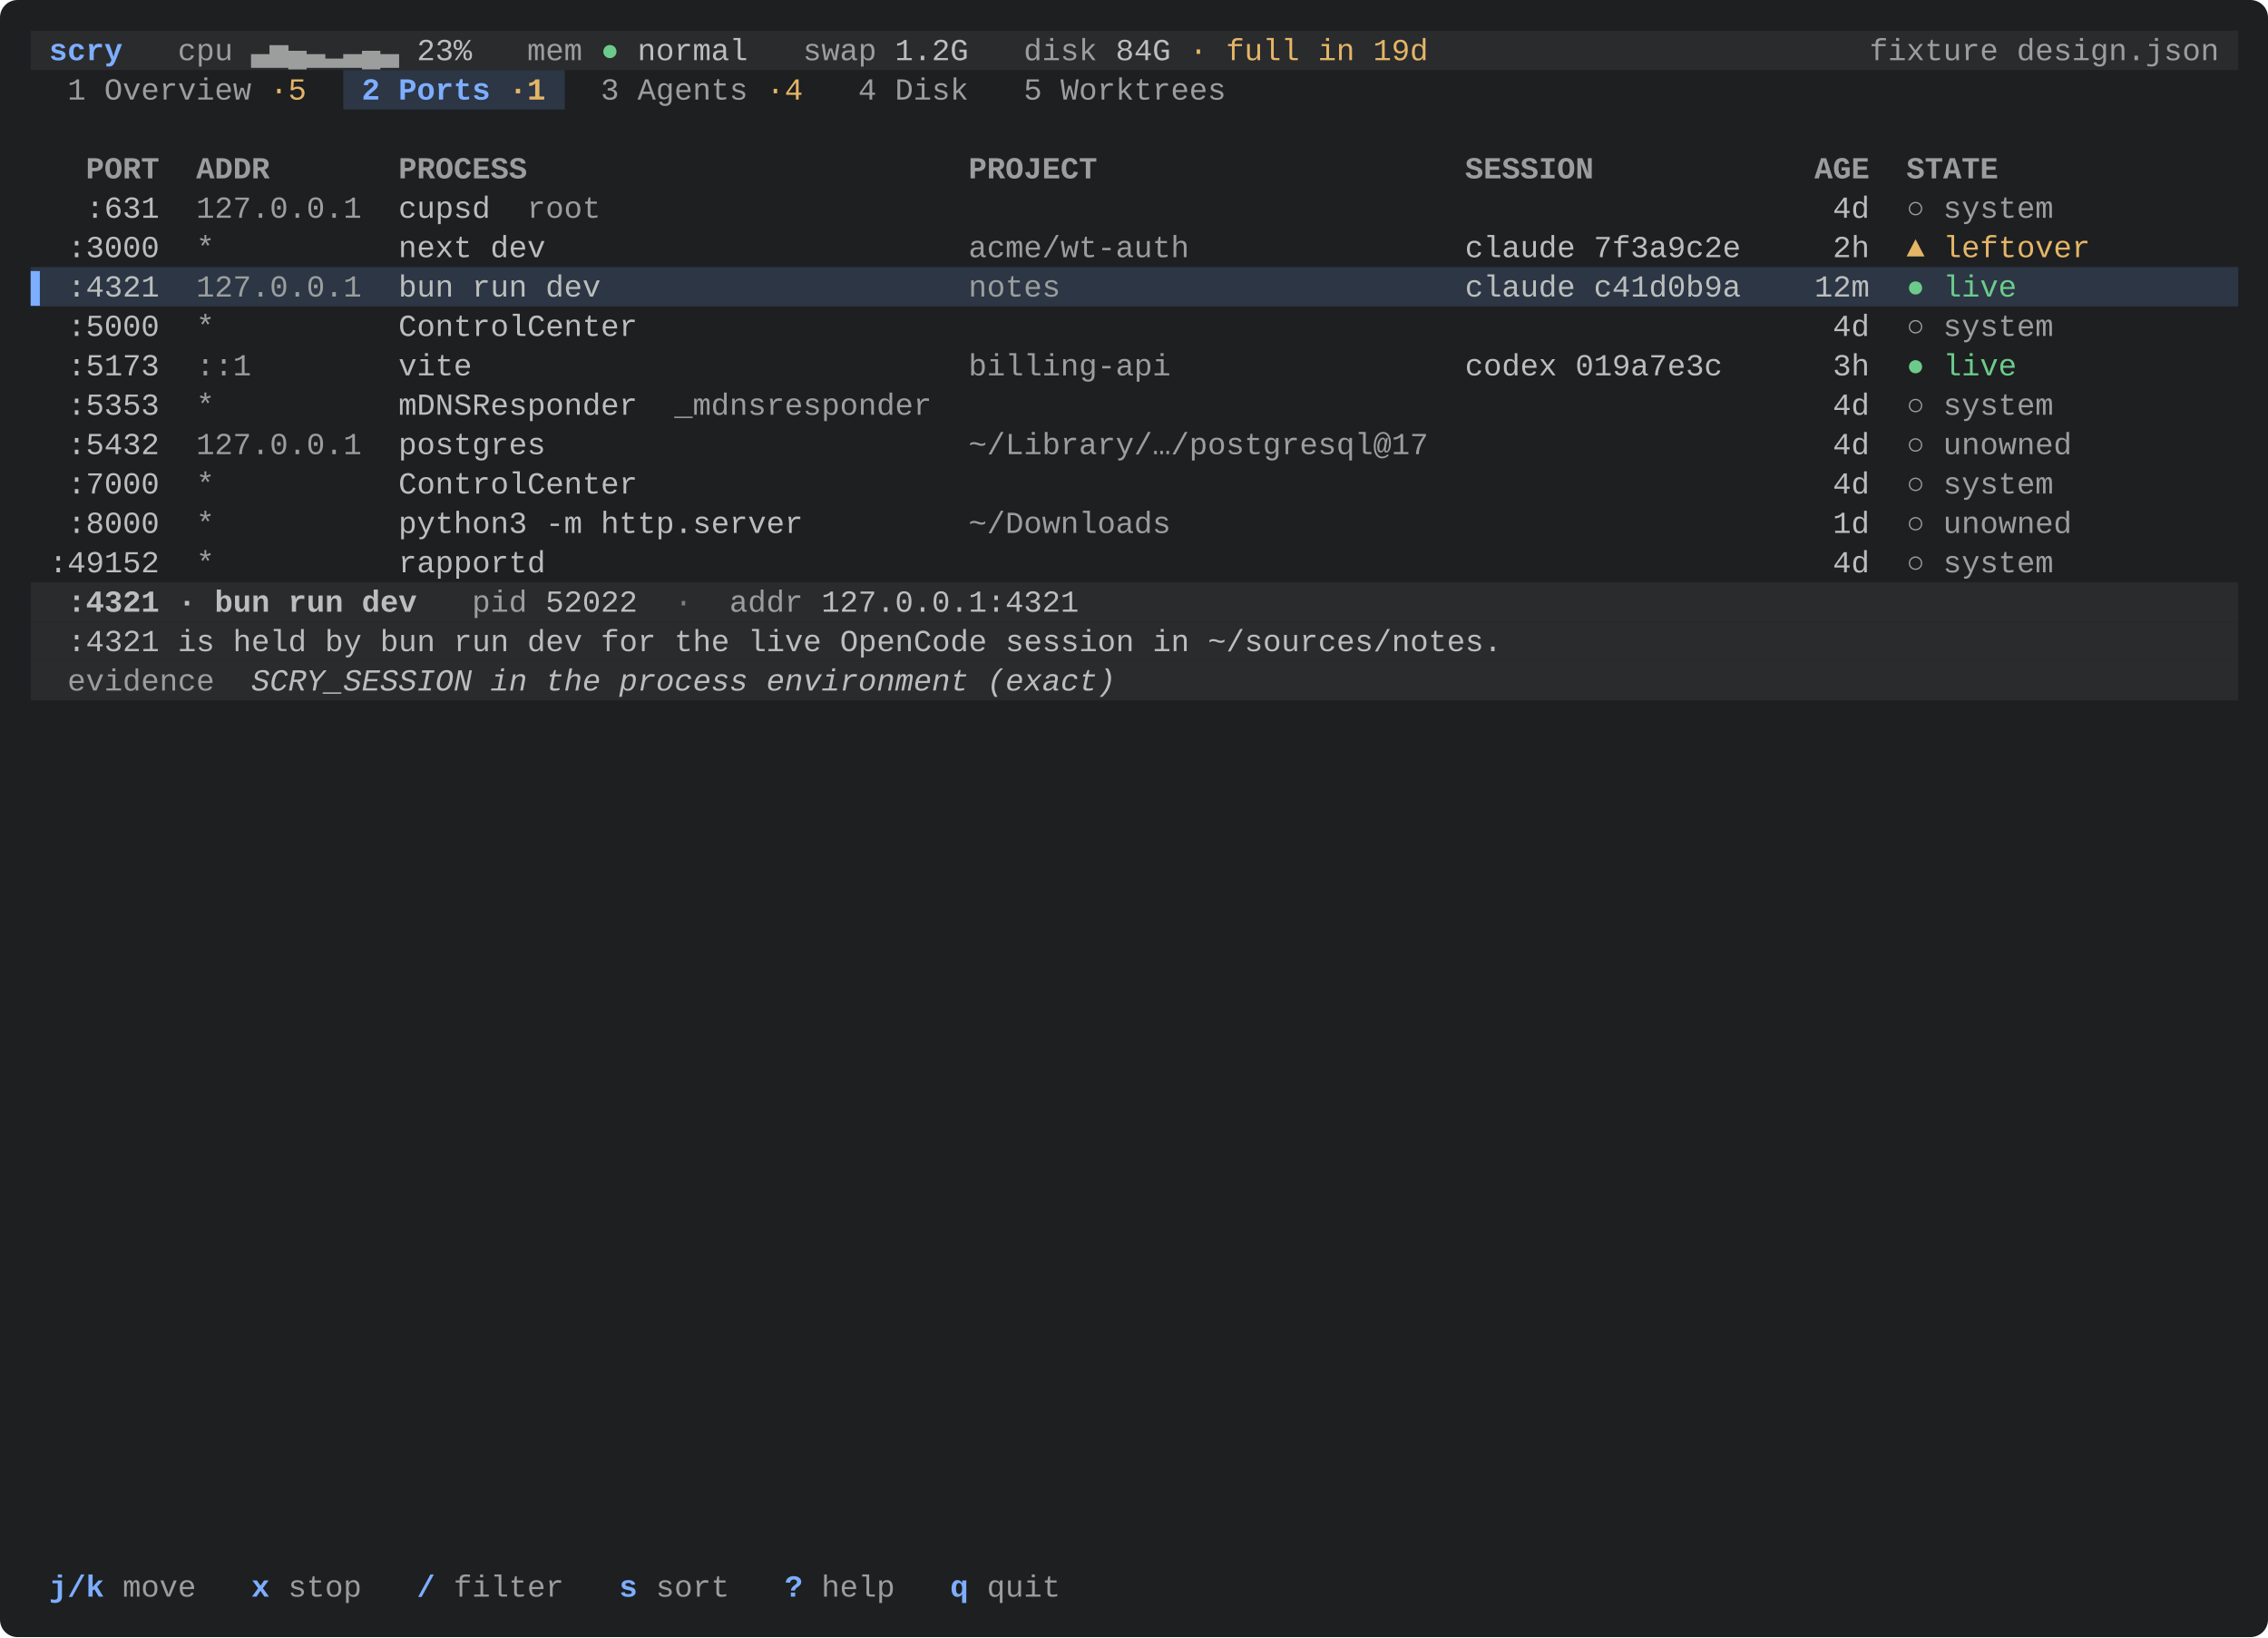
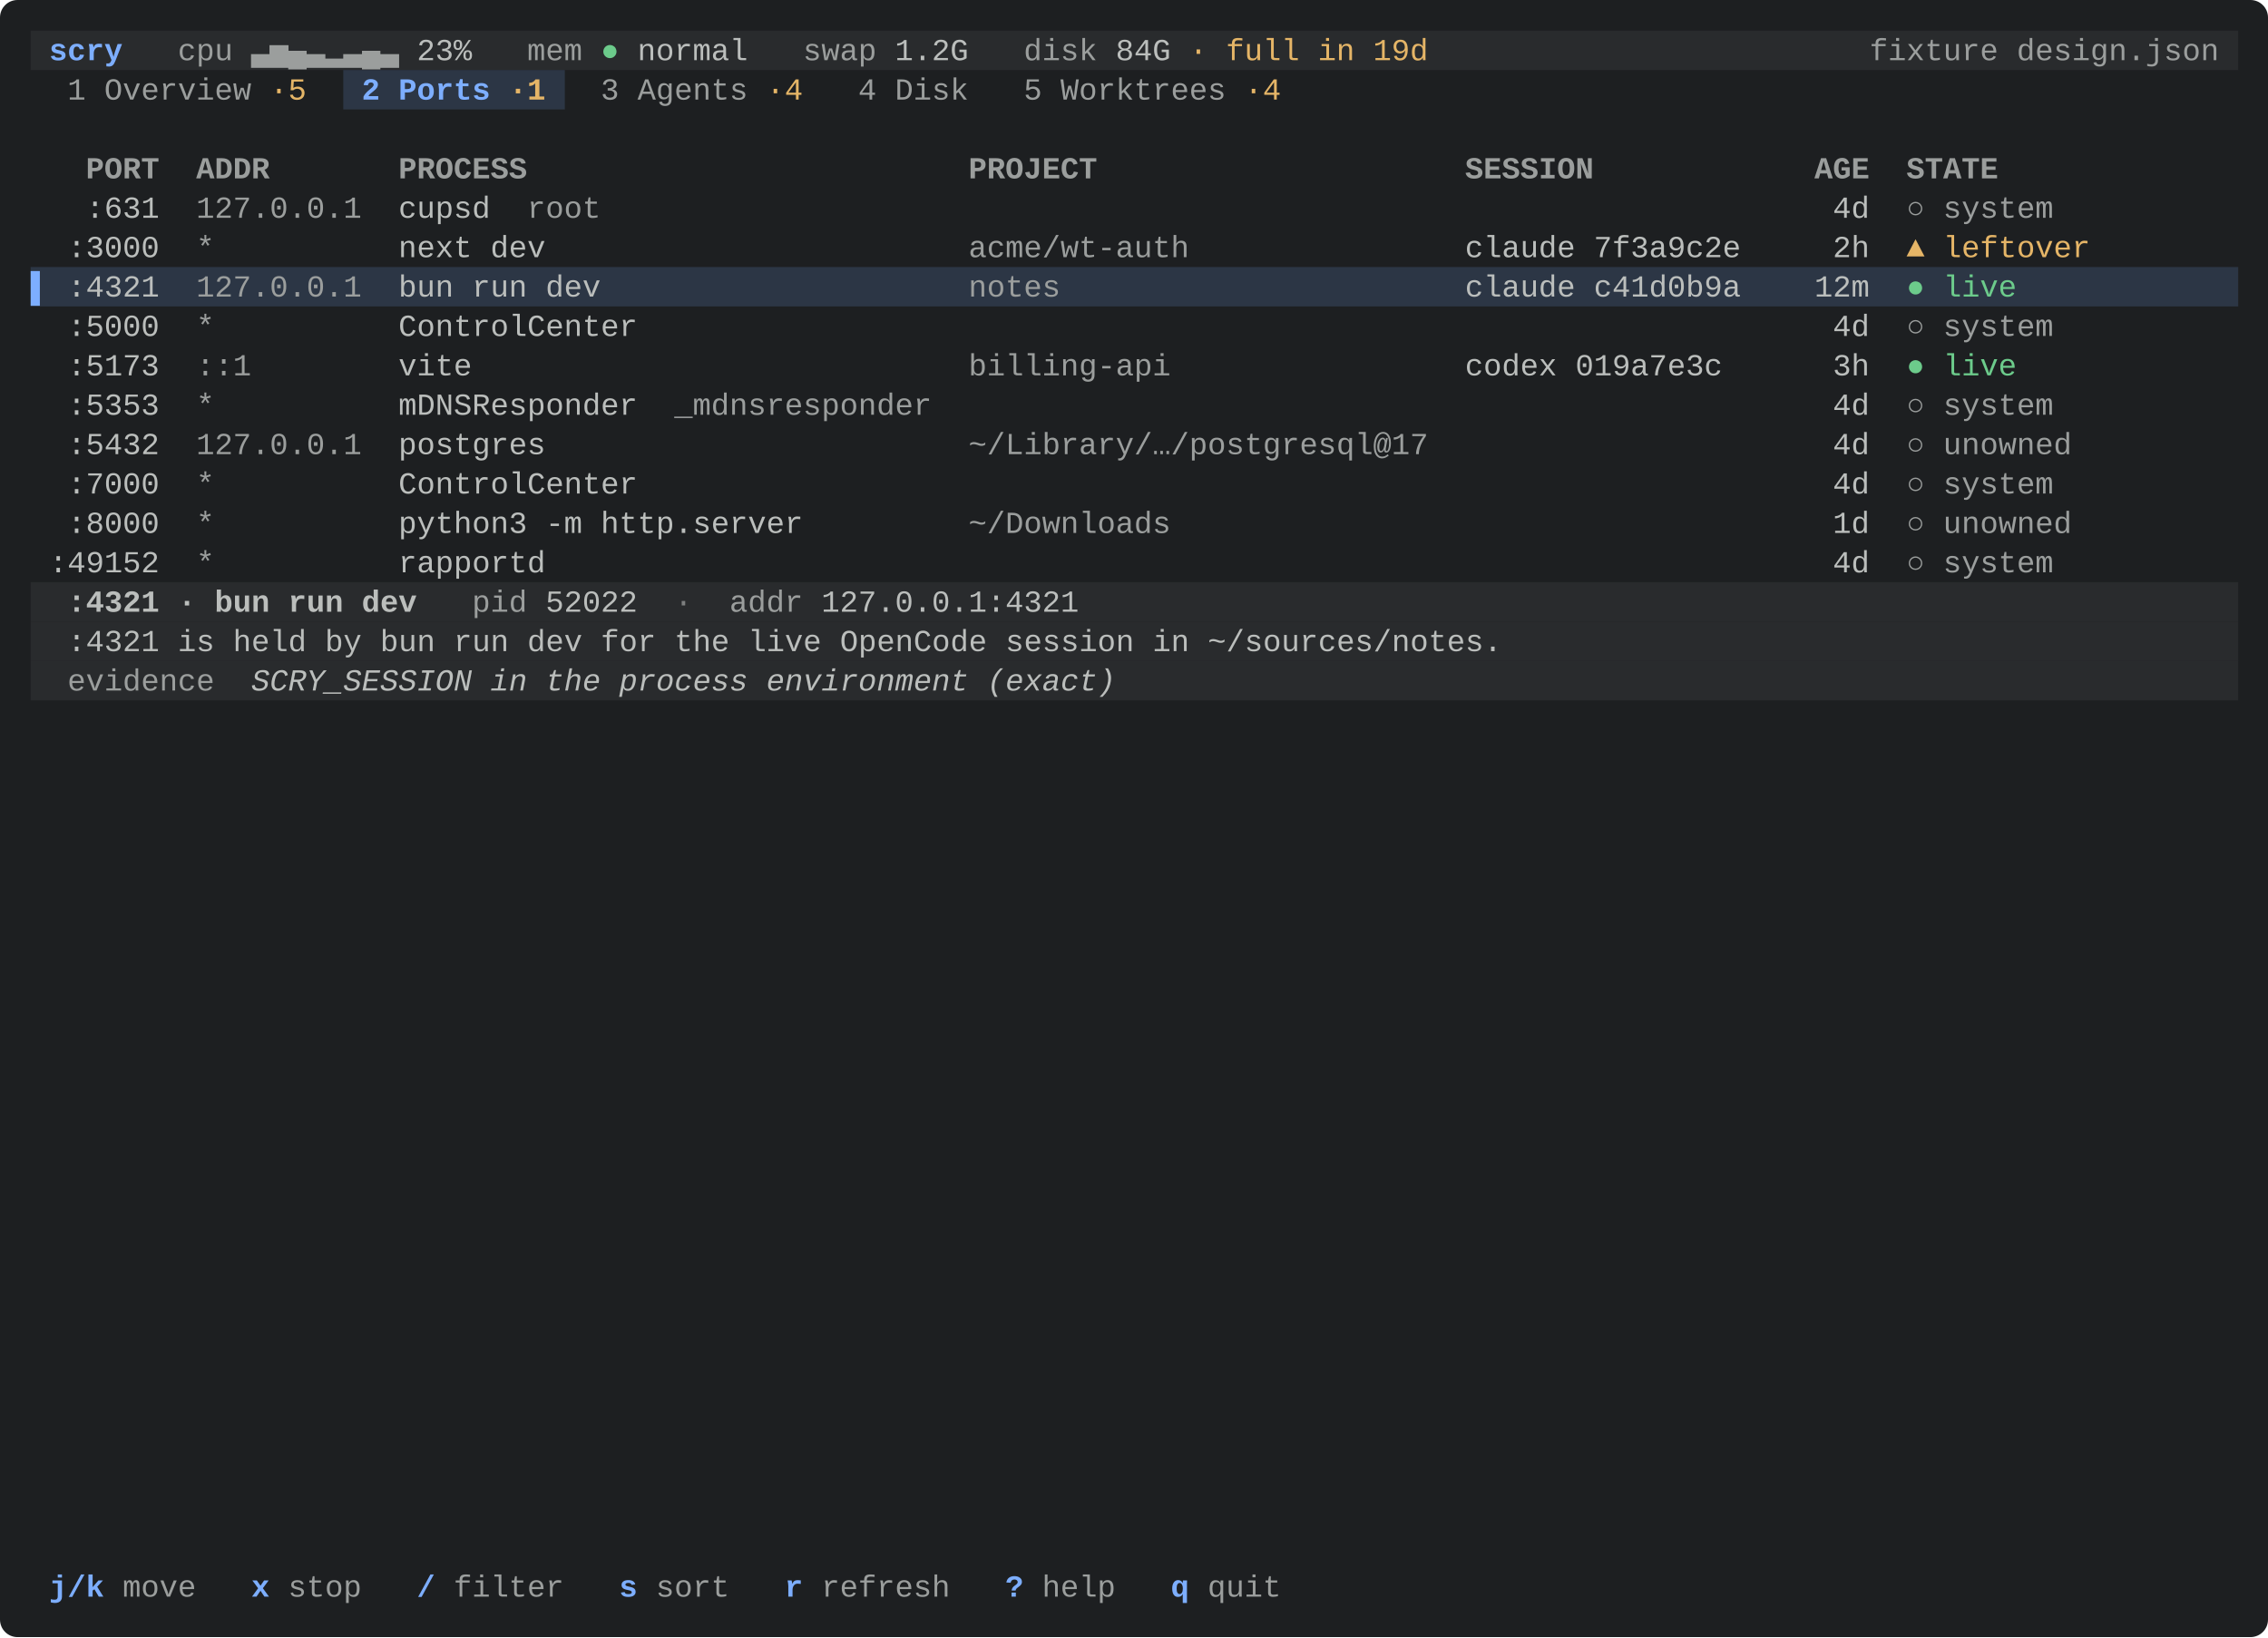
<svg xmlns="http://www.w3.org/2000/svg" width="1036" height="748" viewBox="0 0 1036 748">
  <style>text{font-family:ui-monospace,SFMono-Regular,"SF Mono",Menlo,Consolas,"Liberation Mono","DejaVu Sans Mono",monospace;font-size:14px;white-space:pre}</style>
  <rect width="1036" height="748" rx="8" fill="#1d1f21" />
  <g transform="translate(14 14)">
    <rect x="0.0" y="0" width="1008.4" height="18" fill="#292b2d" />
    <text x="8.4" y="13.5" fill="#7daeff" textLength="33.6" lengthAdjust="spacingAndGlyphs" xml:space="preserve" font-weight="700">scry</text>
    <text x="67.2" y="13.5" fill="#9b9e9d" textLength="100.8" lengthAdjust="spacingAndGlyphs" xml:space="preserve">cpu ▃▅▄▃▂▃▄▃</text>
    <text x="176.4" y="13.5" fill="#bbbebc" textLength="25.2" lengthAdjust="spacingAndGlyphs" xml:space="preserve">23%</text>
    <text x="226.8" y="13.5" fill="#9b9e9d" textLength="25.2" lengthAdjust="spacingAndGlyphs" xml:space="preserve">mem</text>
    <text x="260.4" y="13.5" fill="#6ccb8b" textLength="8.4" lengthAdjust="spacingAndGlyphs" xml:space="preserve">●</text>
    <text x="277.2" y="13.5" fill="#bbbebc" textLength="50.4" lengthAdjust="spacingAndGlyphs" xml:space="preserve">normal</text>
    <text x="352.8" y="13.5" fill="#9b9e9d" textLength="33.6" lengthAdjust="spacingAndGlyphs" xml:space="preserve">swap</text>
    <text x="394.8" y="13.5" fill="#bbbebc" textLength="33.6" lengthAdjust="spacingAndGlyphs" xml:space="preserve">1.2G</text>
    <text x="453.6" y="13.5" fill="#9b9e9d" textLength="33.6" lengthAdjust="spacingAndGlyphs" xml:space="preserve">disk</text>
    <text x="495.6" y="13.5" fill="#bbbebc" textLength="25.2" lengthAdjust="spacingAndGlyphs" xml:space="preserve">84G</text>
    <text x="529.2" y="13.5" fill="#e5b567" textLength="109.2" lengthAdjust="spacingAndGlyphs" xml:space="preserve">· full in 19d</text>
    <text x="840.0" y="13.5" fill="#9b9e9d" textLength="159.6" lengthAdjust="spacingAndGlyphs" xml:space="preserve">fixture design.json</text>
    <rect x="142.8" y="18" width="101.2" height="18" fill="#2c3645" />
    <text x="16.8" y="31.5" fill="#9b9e9d" textLength="84.0" lengthAdjust="spacingAndGlyphs" xml:space="preserve">1 Overview</text>
    <text x="109.2" y="31.5" fill="#e5b567" textLength="16.8" lengthAdjust="spacingAndGlyphs" xml:space="preserve">·5</text>
    <text x="151.2" y="31.5" fill="#7daeff" textLength="58.8" lengthAdjust="spacingAndGlyphs" xml:space="preserve" font-weight="700">2 Ports</text>
    <text x="218.4" y="31.5" fill="#e5b567" textLength="16.8" lengthAdjust="spacingAndGlyphs" xml:space="preserve" font-weight="700">·1</text>
    <text x="260.4" y="31.5" fill="#9b9e9d" textLength="67.2" lengthAdjust="spacingAndGlyphs" xml:space="preserve">3 Agents</text>
    <text x="336.0" y="31.5" fill="#e5b567" textLength="16.8" lengthAdjust="spacingAndGlyphs" xml:space="preserve">·4</text>
    <text x="378.0" y="31.5" fill="#9b9e9d" textLength="50.4" lengthAdjust="spacingAndGlyphs" xml:space="preserve">4 Disk</text>
    <text x="453.6" y="31.5" fill="#9b9e9d" textLength="92.4" lengthAdjust="spacingAndGlyphs" xml:space="preserve">5 Worktrees</text>
+     <text x="554.4" y="31.5" fill="#e5b567" textLength="16.8" lengthAdjust="spacingAndGlyphs" xml:space="preserve">·4</text>
    <text x="25.2" y="67.5" fill="#9b9e9d" textLength="33.6" lengthAdjust="spacingAndGlyphs" xml:space="preserve" font-weight="700">PORT</text>
    <text x="75.6" y="67.5" fill="#9b9e9d" textLength="33.6" lengthAdjust="spacingAndGlyphs" xml:space="preserve" font-weight="700">ADDR</text>
    <text x="168.0" y="67.5" fill="#9b9e9d" textLength="58.8" lengthAdjust="spacingAndGlyphs" xml:space="preserve" font-weight="700">PROCESS</text>
    <text x="428.4" y="67.5" fill="#9b9e9d" textLength="58.8" lengthAdjust="spacingAndGlyphs" xml:space="preserve" font-weight="700">PROJECT</text>
    <text x="655.2" y="67.5" fill="#9b9e9d" textLength="58.8" lengthAdjust="spacingAndGlyphs" xml:space="preserve" font-weight="700">SESSION</text>
    <text x="814.8" y="67.5" fill="#9b9e9d" textLength="25.2" lengthAdjust="spacingAndGlyphs" xml:space="preserve" font-weight="700">AGE</text>
    <text x="856.8" y="67.5" fill="#9b9e9d" textLength="42.0" lengthAdjust="spacingAndGlyphs" xml:space="preserve" font-weight="700">STATE</text>
    <text x="25.2" y="85.5" fill="#bbbebc" textLength="33.6" lengthAdjust="spacingAndGlyphs" xml:space="preserve">:631</text>
    <text x="75.6" y="85.5" fill="#9b9e9d" textLength="75.6" lengthAdjust="spacingAndGlyphs" xml:space="preserve">127.0.0.1</text>
    <text x="168.0" y="85.5" fill="#bbbebc" textLength="42.0" lengthAdjust="spacingAndGlyphs" xml:space="preserve">cupsd</text>
    <text x="226.8" y="85.5" fill="#9b9e9d" textLength="33.6" lengthAdjust="spacingAndGlyphs" xml:space="preserve">root</text>
    <text x="823.2" y="85.5" fill="#bbbebc" textLength="16.8" lengthAdjust="spacingAndGlyphs" xml:space="preserve">4d</text>
    <text x="856.8" y="85.5" fill="#9b9e9d" textLength="67.2" lengthAdjust="spacingAndGlyphs" xml:space="preserve">○ system</text>
    <text x="16.8" y="103.5" fill="#bbbebc" textLength="42.0" lengthAdjust="spacingAndGlyphs" xml:space="preserve">:3000</text>
    <text x="75.6" y="103.5" fill="#9b9e9d" textLength="8.4" lengthAdjust="spacingAndGlyphs" xml:space="preserve">*</text>
    <text x="168.0" y="103.5" fill="#bbbebc" textLength="67.2" lengthAdjust="spacingAndGlyphs" xml:space="preserve">next dev</text>
    <text x="428.4" y="103.5" fill="#9b9e9d" textLength="100.8" lengthAdjust="spacingAndGlyphs" xml:space="preserve">acme/wt-auth</text>
    <text x="655.2" y="103.5" fill="#bbbebc" textLength="126.0" lengthAdjust="spacingAndGlyphs" xml:space="preserve">claude 7f3a9c2e</text>
    <text x="823.2" y="103.5" fill="#bbbebc" textLength="16.8" lengthAdjust="spacingAndGlyphs" xml:space="preserve">2h</text>
    <text x="856.8" y="103.5" fill="#e5b567" textLength="84.0" lengthAdjust="spacingAndGlyphs" xml:space="preserve">▲ leftover</text>
    <rect x="0.0" y="108" width="1008.4" height="18" fill="#2c3645" />
    <text x="0.0" y="121.5" fill="#7daeff" textLength="8.4" lengthAdjust="spacingAndGlyphs" xml:space="preserve">▌</text>
    <text x="16.8" y="121.5" fill="#bbbebc" textLength="42.0" lengthAdjust="spacingAndGlyphs" xml:space="preserve">:4321</text>
    <text x="75.6" y="121.5" fill="#9b9e9d" textLength="75.6" lengthAdjust="spacingAndGlyphs" xml:space="preserve">127.0.0.1</text>
    <text x="168.0" y="121.5" fill="#bbbebc" textLength="92.4" lengthAdjust="spacingAndGlyphs" xml:space="preserve">bun run dev</text>
    <text x="428.4" y="121.5" fill="#9b9e9d" textLength="42.0" lengthAdjust="spacingAndGlyphs" xml:space="preserve">notes</text>
    <text x="655.2" y="121.5" fill="#bbbebc" textLength="126.0" lengthAdjust="spacingAndGlyphs" xml:space="preserve">claude c41d0b9a</text>
    <text x="814.8" y="121.5" fill="#bbbebc" textLength="25.2" lengthAdjust="spacingAndGlyphs" xml:space="preserve">12m</text>
    <text x="856.8" y="121.5" fill="#6ccb8b" textLength="50.4" lengthAdjust="spacingAndGlyphs" xml:space="preserve">● live</text>
    <text x="16.8" y="139.5" fill="#bbbebc" textLength="42.0" lengthAdjust="spacingAndGlyphs" xml:space="preserve">:5000</text>
    <text x="75.6" y="139.5" fill="#9b9e9d" textLength="8.4" lengthAdjust="spacingAndGlyphs" xml:space="preserve">*</text>
    <text x="168.0" y="139.5" fill="#bbbebc" textLength="109.2" lengthAdjust="spacingAndGlyphs" xml:space="preserve">ControlCenter</text>
    <text x="823.2" y="139.5" fill="#bbbebc" textLength="16.8" lengthAdjust="spacingAndGlyphs" xml:space="preserve">4d</text>
    <text x="856.8" y="139.5" fill="#9b9e9d" textLength="67.2" lengthAdjust="spacingAndGlyphs" xml:space="preserve">○ system</text>
    <text x="16.8" y="157.5" fill="#bbbebc" textLength="42.0" lengthAdjust="spacingAndGlyphs" xml:space="preserve">:5173</text>
    <text x="75.6" y="157.5" fill="#9b9e9d" textLength="25.2" lengthAdjust="spacingAndGlyphs" xml:space="preserve">::1</text>
    <text x="168.0" y="157.5" fill="#bbbebc" textLength="33.6" lengthAdjust="spacingAndGlyphs" xml:space="preserve">vite</text>
    <text x="428.4" y="157.5" fill="#9b9e9d" textLength="92.4" lengthAdjust="spacingAndGlyphs" xml:space="preserve">billing-api</text>
    <text x="655.2" y="157.5" fill="#bbbebc" textLength="117.6" lengthAdjust="spacingAndGlyphs" xml:space="preserve">codex 019a7e3c</text>
    <text x="823.2" y="157.5" fill="#bbbebc" textLength="16.8" lengthAdjust="spacingAndGlyphs" xml:space="preserve">3h</text>
    <text x="856.8" y="157.5" fill="#6ccb8b" textLength="50.4" lengthAdjust="spacingAndGlyphs" xml:space="preserve">● live</text>
    <text x="16.8" y="175.5" fill="#bbbebc" textLength="42.0" lengthAdjust="spacingAndGlyphs" xml:space="preserve">:5353</text>
    <text x="75.6" y="175.5" fill="#9b9e9d" textLength="8.4" lengthAdjust="spacingAndGlyphs" xml:space="preserve">*</text>
    <text x="168.0" y="175.5" fill="#bbbebc" textLength="109.2" lengthAdjust="spacingAndGlyphs" xml:space="preserve">mDNSResponder</text>
    <text x="294.0" y="175.5" fill="#9b9e9d" textLength="117.6" lengthAdjust="spacingAndGlyphs" xml:space="preserve">_mdnsresponder</text>
    <text x="823.2" y="175.5" fill="#bbbebc" textLength="16.8" lengthAdjust="spacingAndGlyphs" xml:space="preserve">4d</text>
    <text x="856.8" y="175.5" fill="#9b9e9d" textLength="67.2" lengthAdjust="spacingAndGlyphs" xml:space="preserve">○ system</text>
    <text x="16.8" y="193.5" fill="#bbbebc" textLength="42.0" lengthAdjust="spacingAndGlyphs" xml:space="preserve">:5432</text>
    <text x="75.6" y="193.5" fill="#9b9e9d" textLength="75.6" lengthAdjust="spacingAndGlyphs" xml:space="preserve">127.0.0.1</text>
    <text x="168.0" y="193.5" fill="#bbbebc" textLength="67.2" lengthAdjust="spacingAndGlyphs" xml:space="preserve">postgres</text>
    <text x="428.4" y="193.5" fill="#9b9e9d" textLength="210.0" lengthAdjust="spacingAndGlyphs" xml:space="preserve">~/Library/…/postgresql@17</text>
    <text x="823.2" y="193.5" fill="#bbbebc" textLength="16.8" lengthAdjust="spacingAndGlyphs" xml:space="preserve">4d</text>
    <text x="856.8" y="193.5" fill="#9b9e9d" textLength="75.6" lengthAdjust="spacingAndGlyphs" xml:space="preserve">○ unowned</text>
    <text x="16.8" y="211.5" fill="#bbbebc" textLength="42.0" lengthAdjust="spacingAndGlyphs" xml:space="preserve">:7000</text>
    <text x="75.6" y="211.5" fill="#9b9e9d" textLength="8.4" lengthAdjust="spacingAndGlyphs" xml:space="preserve">*</text>
    <text x="168.0" y="211.5" fill="#bbbebc" textLength="109.2" lengthAdjust="spacingAndGlyphs" xml:space="preserve">ControlCenter</text>
    <text x="823.2" y="211.5" fill="#bbbebc" textLength="16.8" lengthAdjust="spacingAndGlyphs" xml:space="preserve">4d</text>
    <text x="856.8" y="211.5" fill="#9b9e9d" textLength="67.2" lengthAdjust="spacingAndGlyphs" xml:space="preserve">○ system</text>
    <text x="16.8" y="229.5" fill="#bbbebc" textLength="42.0" lengthAdjust="spacingAndGlyphs" xml:space="preserve">:8000</text>
    <text x="75.6" y="229.5" fill="#9b9e9d" textLength="8.4" lengthAdjust="spacingAndGlyphs" xml:space="preserve">*</text>
    <text x="168.0" y="229.5" fill="#bbbebc" textLength="184.8" lengthAdjust="spacingAndGlyphs" xml:space="preserve">python3 -m http.server</text>
    <text x="428.4" y="229.5" fill="#9b9e9d" textLength="92.4" lengthAdjust="spacingAndGlyphs" xml:space="preserve">~/Downloads</text>
    <text x="823.2" y="229.5" fill="#bbbebc" textLength="16.8" lengthAdjust="spacingAndGlyphs" xml:space="preserve">1d</text>
    <text x="856.8" y="229.5" fill="#9b9e9d" textLength="75.6" lengthAdjust="spacingAndGlyphs" xml:space="preserve">○ unowned</text>
    <text x="8.4" y="247.5" fill="#bbbebc" textLength="50.4" lengthAdjust="spacingAndGlyphs" xml:space="preserve">:49152</text>
    <text x="75.6" y="247.5" fill="#9b9e9d" textLength="8.4" lengthAdjust="spacingAndGlyphs" xml:space="preserve">*</text>
    <text x="168.0" y="247.5" fill="#bbbebc" textLength="67.2" lengthAdjust="spacingAndGlyphs" xml:space="preserve">rapportd</text>
    <text x="823.2" y="247.5" fill="#bbbebc" textLength="16.8" lengthAdjust="spacingAndGlyphs" xml:space="preserve">4d</text>
    <text x="856.8" y="247.5" fill="#9b9e9d" textLength="67.2" lengthAdjust="spacingAndGlyphs" xml:space="preserve">○ system</text>
    <rect x="0.0" y="252" width="1008.4" height="18" fill="#292b2d" />
    <text x="16.8" y="265.5" fill="#bbbebc" textLength="159.6" lengthAdjust="spacingAndGlyphs" xml:space="preserve" font-weight="700">:4321 · bun run dev</text>
    <text x="201.6" y="265.5" fill="#9b9e9d" textLength="25.2" lengthAdjust="spacingAndGlyphs" xml:space="preserve">pid</text>
    <text x="235.2" y="265.5" fill="#bbbebc" textLength="42.0" lengthAdjust="spacingAndGlyphs" xml:space="preserve">52022</text>
    <text x="294.0" y="265.5" fill="#7d7f7f" textLength="8.4" lengthAdjust="spacingAndGlyphs" xml:space="preserve">·</text>
    <text x="319.2" y="265.5" fill="#9b9e9d" textLength="33.6" lengthAdjust="spacingAndGlyphs" xml:space="preserve">addr</text>
    <text x="361.2" y="265.5" fill="#bbbebc" textLength="117.6" lengthAdjust="spacingAndGlyphs" xml:space="preserve">127.0.0.1:4321</text>
    <rect x="0.0" y="270" width="1008.4" height="18" fill="#292b2d" />
    <text x="16.8" y="283.5" fill="#bbbebc" textLength="655.2" lengthAdjust="spacingAndGlyphs" xml:space="preserve">:4321 is held by bun run dev for the live OpenCode session in ~/sources/notes.</text>
    <rect x="0.0" y="288" width="1008.4" height="18" fill="#292b2d" />
    <text x="16.8" y="301.5" fill="#9b9e9d" textLength="67.2" lengthAdjust="spacingAndGlyphs" xml:space="preserve">evidence</text>
    <text x="100.8" y="301.5" fill="#bbbebc" textLength="394.8" lengthAdjust="spacingAndGlyphs" xml:space="preserve" font-style="italic">SCRY_SESSION in the process environment (exact)</text>
    <text x="8.4" y="715.5" fill="#7daeff" textLength="25.2" lengthAdjust="spacingAndGlyphs" xml:space="preserve" font-weight="700">j/k</text>
    <text x="42.0" y="715.5" fill="#9b9e9d" textLength="33.6" lengthAdjust="spacingAndGlyphs" xml:space="preserve">move</text>
    <text x="100.8" y="715.5" fill="#7daeff" textLength="8.4" lengthAdjust="spacingAndGlyphs" xml:space="preserve" font-weight="700">x</text>
    <text x="117.6" y="715.5" fill="#9b9e9d" textLength="33.6" lengthAdjust="spacingAndGlyphs" xml:space="preserve">stop</text>
    <text x="176.4" y="715.5" fill="#7daeff" textLength="8.4" lengthAdjust="spacingAndGlyphs" xml:space="preserve" font-weight="700">/</text>
    <text x="193.2" y="715.5" fill="#9b9e9d" textLength="50.4" lengthAdjust="spacingAndGlyphs" xml:space="preserve">filter</text>
    <text x="268.8" y="715.5" fill="#7daeff" textLength="8.4" lengthAdjust="spacingAndGlyphs" xml:space="preserve" font-weight="700">s</text>
    <text x="285.6" y="715.5" fill="#9b9e9d" textLength="33.6" lengthAdjust="spacingAndGlyphs" xml:space="preserve">sort</text>
-     <text x="344.4" y="715.5" fill="#7daeff" textLength="8.4" lengthAdjust="spacingAndGlyphs" xml:space="preserve" font-weight="700">?</text>
-     <text x="361.2" y="715.5" fill="#9b9e9d" textLength="33.6" lengthAdjust="spacingAndGlyphs" xml:space="preserve">help</text>
-     <text x="420.0" y="715.5" fill="#7daeff" textLength="8.4" lengthAdjust="spacingAndGlyphs" xml:space="preserve" font-weight="700">q</text>
-     <text x="436.8" y="715.5" fill="#9b9e9d" textLength="33.6" lengthAdjust="spacingAndGlyphs" xml:space="preserve">quit</text>
+     <text x="344.4" y="715.5" fill="#7daeff" textLength="8.4" lengthAdjust="spacingAndGlyphs" xml:space="preserve" font-weight="700">r</text>
+     <text x="361.2" y="715.5" fill="#9b9e9d" textLength="58.8" lengthAdjust="spacingAndGlyphs" xml:space="preserve">refresh</text>
+     <text x="445.2" y="715.5" fill="#7daeff" textLength="8.4" lengthAdjust="spacingAndGlyphs" xml:space="preserve" font-weight="700">?</text>
+     <text x="462.0" y="715.5" fill="#9b9e9d" textLength="33.6" lengthAdjust="spacingAndGlyphs" xml:space="preserve">help</text>
+     <text x="520.8" y="715.5" fill="#7daeff" textLength="8.4" lengthAdjust="spacingAndGlyphs" xml:space="preserve" font-weight="700">q</text>
+     <text x="537.6" y="715.5" fill="#9b9e9d" textLength="33.6" lengthAdjust="spacingAndGlyphs" xml:space="preserve">quit</text>
  </g>
</svg>
